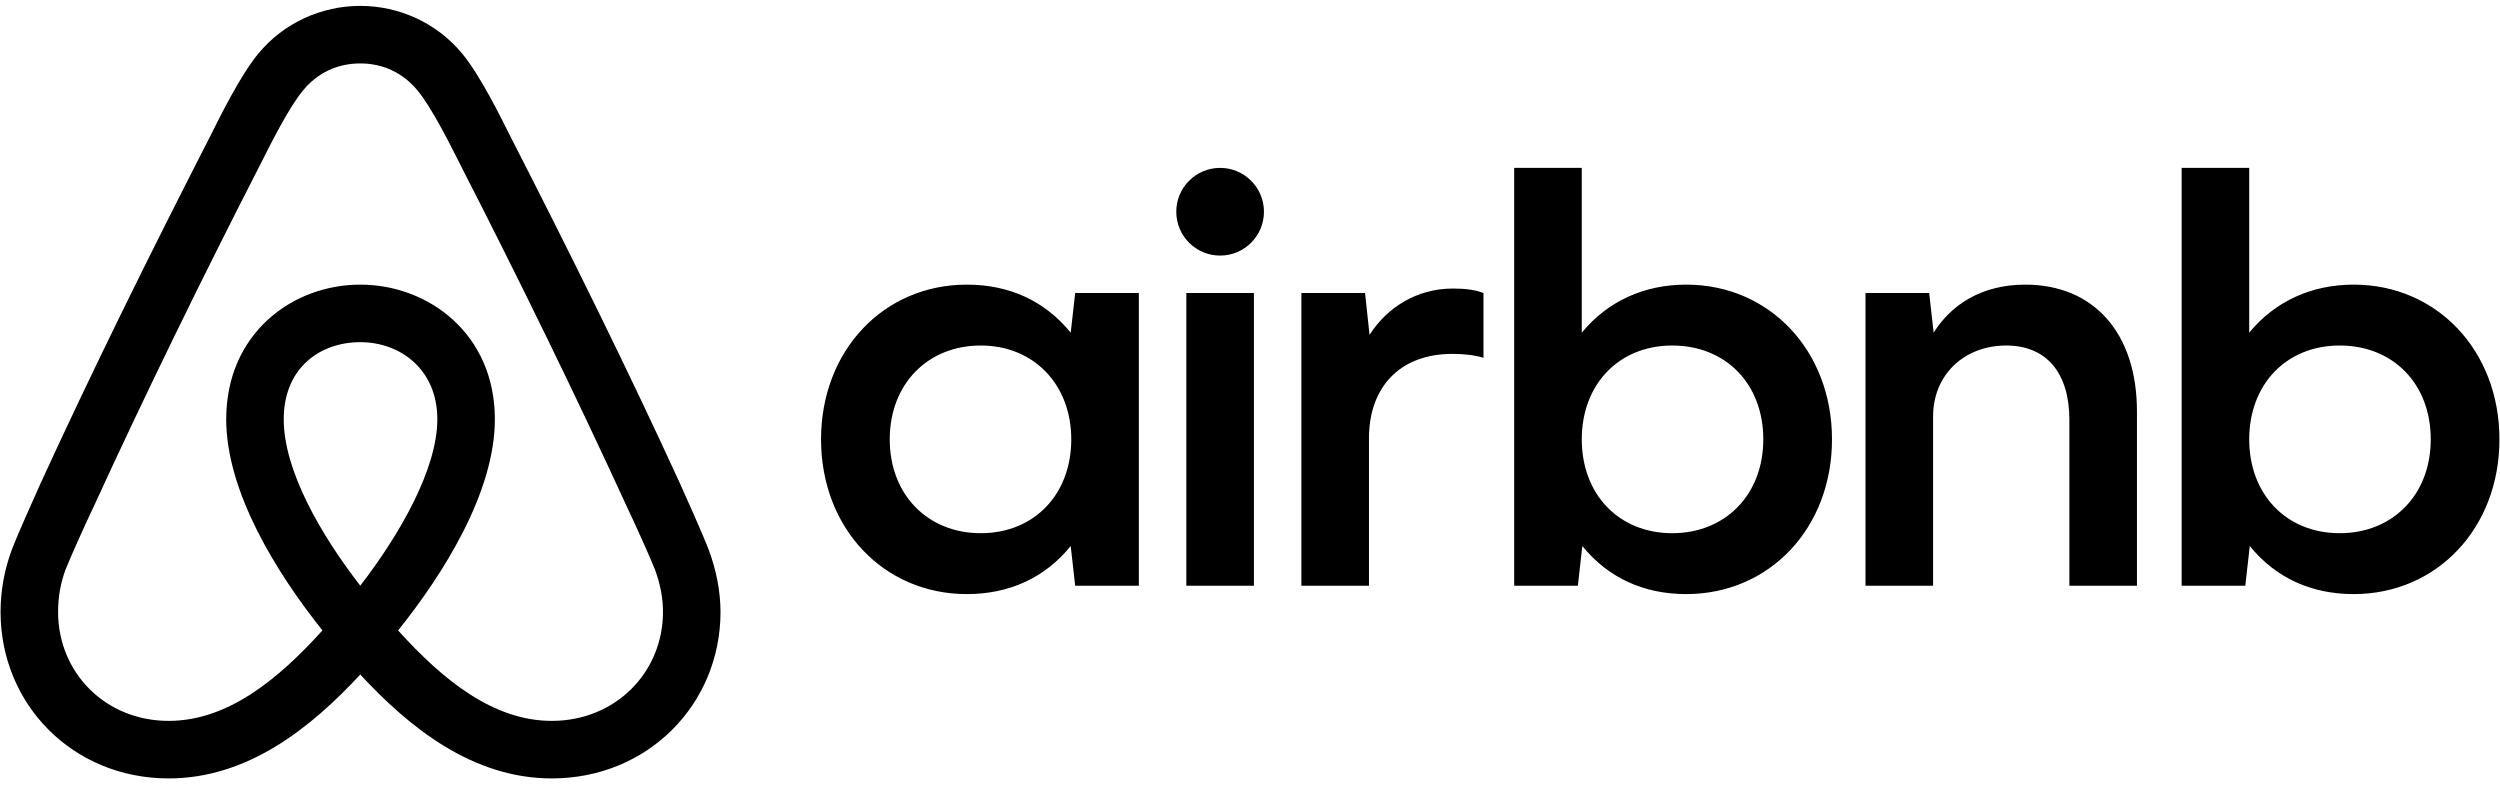
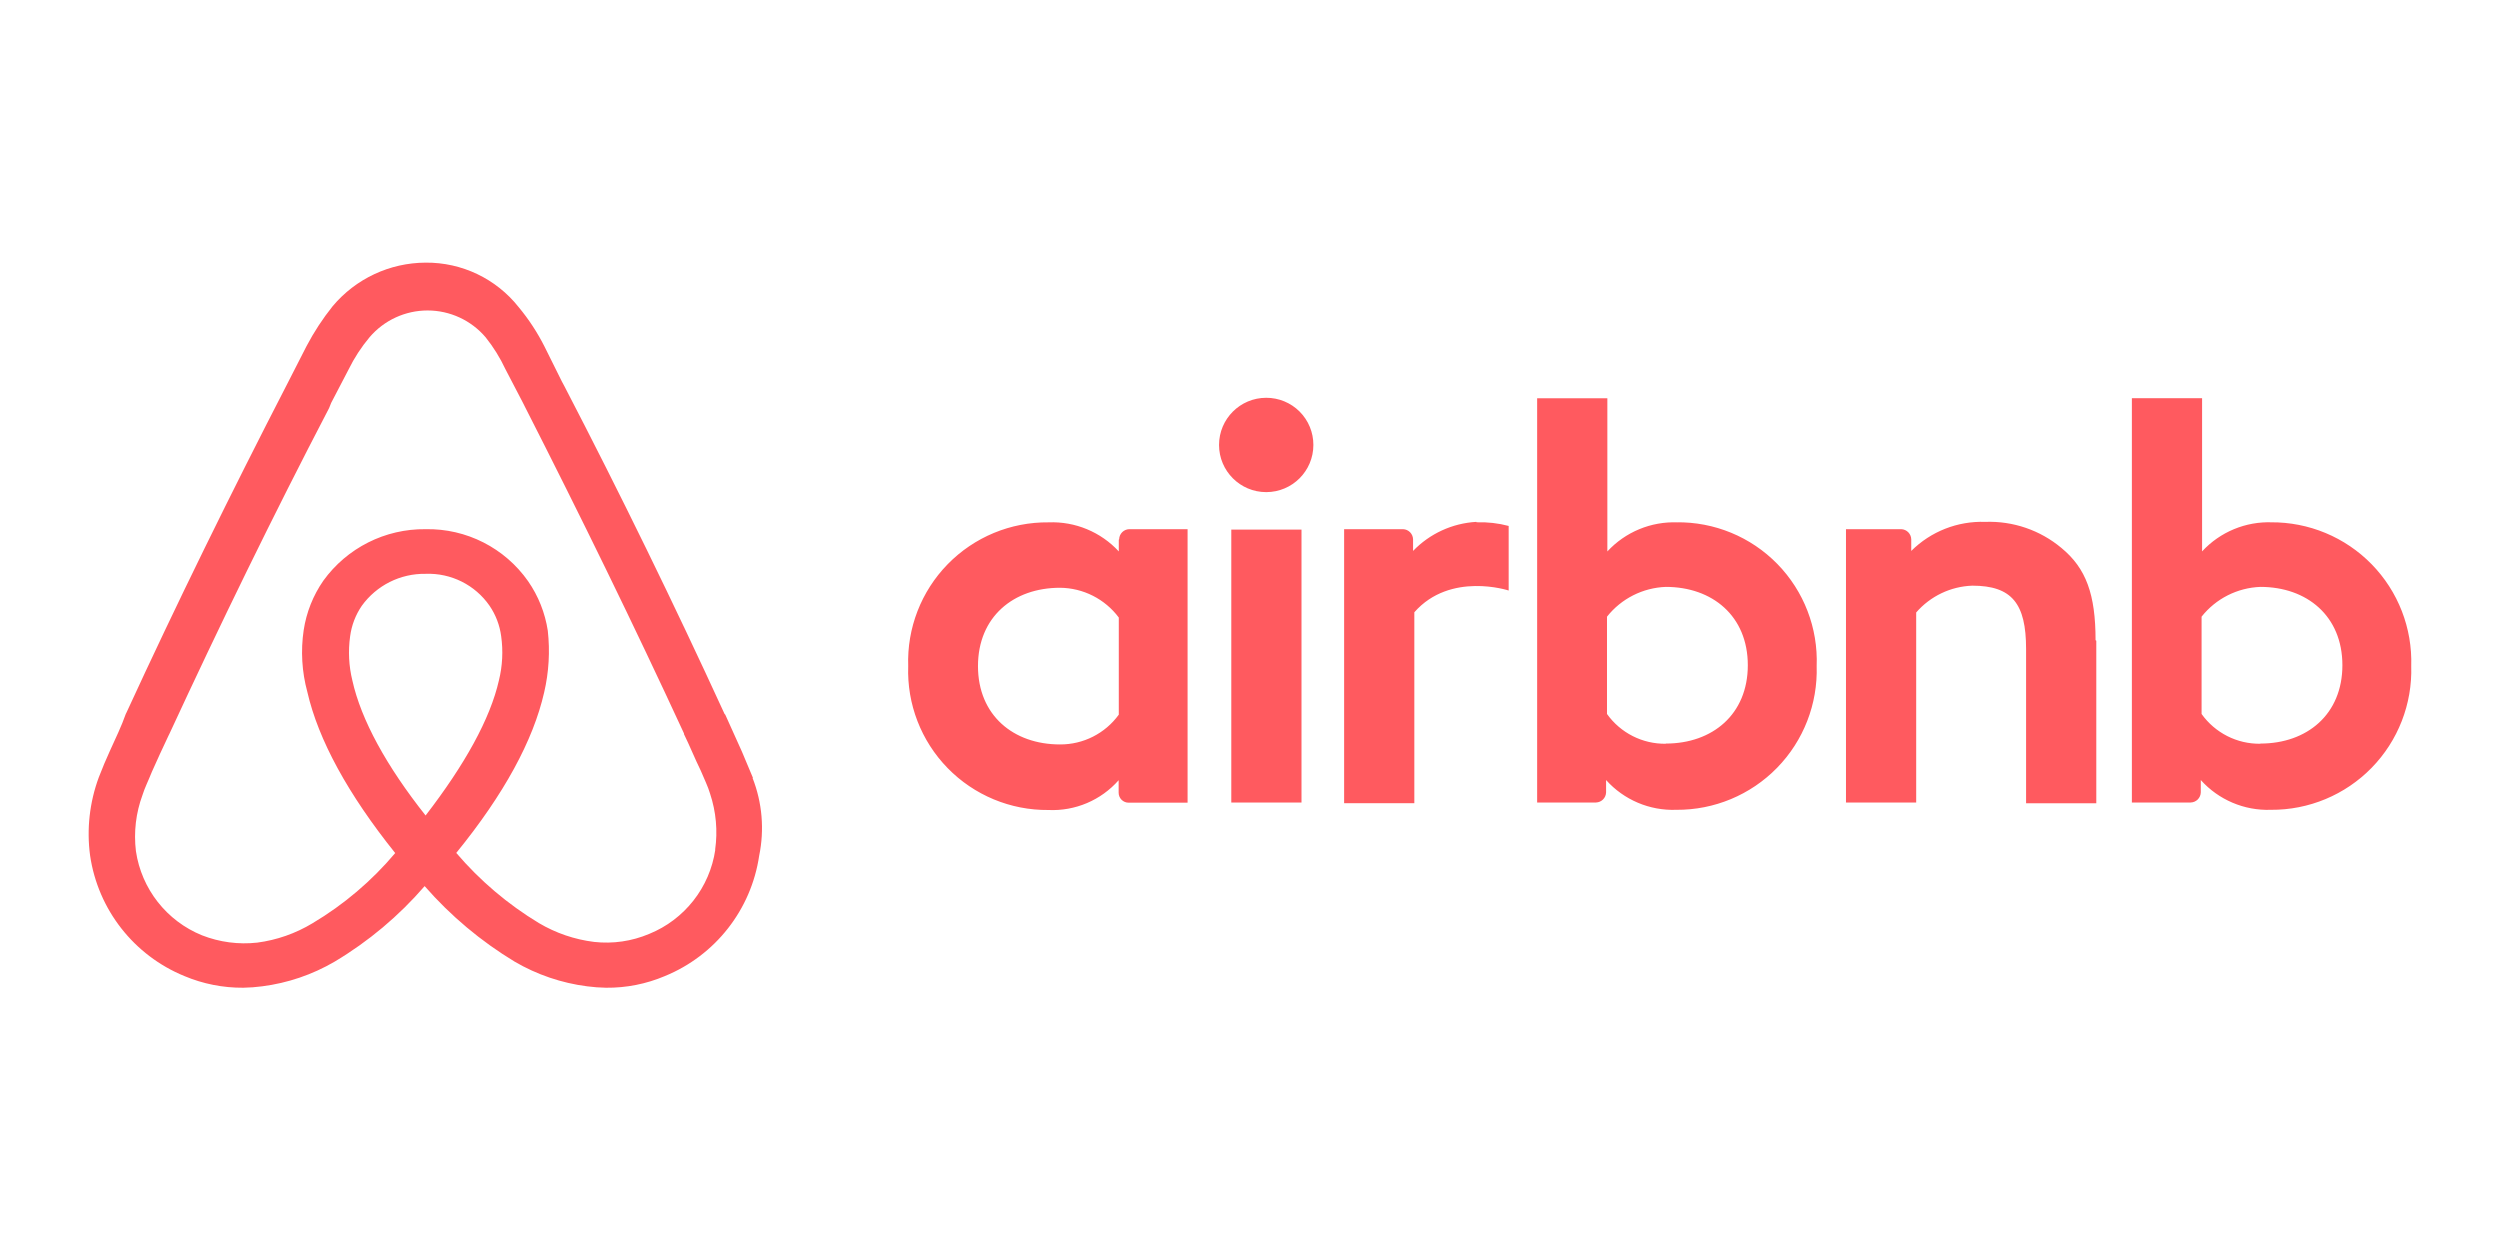
- <svg xmlns="http://www.w3.org/2000/svg" width="102" height="32" viewBox="0 0 3490 1080" style="display: block;">
-   <path d="M1494.71 456.953C1458.28 412.178 1408.46 389.892 1349.68 389.892C1233.51 389.892 1146.18 481.906 1146.18 605.892C1146.18 729.877 1233.51 821.892 1349.68 821.892C1408.46 821.892 1458.28 799.605 1494.71 754.83L1500.95 810.195H1589.84V401.588H1500.95L1494.71 456.953ZM1369.18 736.895C1295.33 736.895 1242.08 683.41 1242.08 605.892C1242.08 528.373 1295.33 474.888 1369.18 474.888C1443.02 474.888 1495.49 529.153 1495.49 605.892C1495.49 682.63 1443.8 736.895 1369.18 736.895ZM1656.11 810.195H1750.46V401.588H1656.11V810.195ZM948.912 666.715C875.618 506.859 795.308 344.664 713.438 184.809C698.623 155.177 670.554 98.253 645.603 67.841C609.736 24.173 556.715 0.78 502.915 0.78C449.115 0.78 396.094 24.173 360.227 67.841C335.277 98.253 307.207 155.177 292.392 184.809C210.522 344.664 130.212 506.859 56.919 666.715C47.562 687.769 24.95 737.675 16.374 760.289C6.237 787.581 0.779 817.213 0.779 846.845C0.779 975.509 101.362 1079.22 235.473 1079.22C346.193 1079.22 434.3 1008.26 502.915 934.18C571.53 1008.26 659.638 1079.22 770.357 1079.22C904.468 1079.22 1005.83 975.509 1005.83 846.845C1005.83 817.213 999.593 787.581 989.457 760.289C980.88 737.675 958.268 687.769 948.912 666.715ZM502.915 810.195C447.555 738.455 396.094 649.56 396.094 577.819C396.094 506.079 446.776 470.209 502.915 470.209C559.055 470.209 610.516 508.419 610.516 577.819C610.516 647.22 558.275 738.455 502.915 810.195ZM770.357 998.902C688.362 998.902 618.032 941.557 555.741 872.656C619.966 792.541 690.826 679.121 690.826 577.819C690.826 458.513 598.04 389.892 502.915 389.892C407.79 389.892 315.784 458.513 315.784 577.819C315.784 679.098 386.145 792.478 450.144 872.593C387.845 941.526 317.491 998.902 235.473 998.902C146.586 998.902 81.09 931.061 81.09 846.845C81.09 826.57 84.209 807.856 91.226 788.361C98.244 770.426 120.855 720.52 130.212 701.025C203.505 541.17 282.256 380.534 364.126 220.679C378.941 191.047 403.891 141.921 422.605 119.307C442.877 94.354 470.947 81.097 502.915 81.097C534.883 81.097 562.953 94.354 583.226 119.307C601.939 141.921 626.89 191.047 641.704 220.679C723.574 380.534 802.325 541.17 875.618 701.025C884.975 720.52 907.587 770.426 914.604 788.361C921.622 807.856 925.52 826.57 925.52 846.845C925.52 931.061 859.244 998.902 770.357 998.902ZM3285.71 389.892C3226.91 389.892 3175.97 413.098 3139.91 456.953V226.917H3045.56V810.195H3134.45L3140.69 754.83C3177.12 799.605 3226.94 821.892 3285.71 821.892C3401.89 821.892 3489.22 729.877 3489.22 605.892C3489.22 481.906 3401.89 389.892 3285.71 389.892ZM3266.22 736.895C3191.6 736.895 3139.91 682.63 3139.91 605.892C3139.91 529.153 3191.6 474.888 3266.22 474.888C3340.85 474.888 3393.32 528.373 3393.32 605.892C3393.32 683.41 3340.07 736.895 3266.22 736.895ZM2827.24 389.892C2766.15 389.892 2723.56 418.182 2699.37 456.953L2693.13 401.588H2604.24V810.195H2698.59V573.921C2698.59 516.217 2741.47 474.888 2800.73 474.888C2856.87 474.888 2888.84 513.097 2888.84 578.599V810.195H2983.19V566.903C2983.19 457.733 2923.15 389.892 2827.24 389.892ZM1911.86 460.072L1905.62 401.588H1816.73V810.195H1911.08V604.332C1911.08 532.592 1954.74 486.585 2027.26 486.585C2042.85 486.585 2058.44 488.144 2070.92 492.043V401.588C2059.22 396.91 2044.41 395.35 2028.04 395.35C1978.58 395.35 1936.66 421.177 1911.86 460.072ZM2353.96 389.892C2295.15 389.892 2244.21 413.098 2208.15 456.953V226.917H2113.8V810.195H2202.69L2208.93 754.83C2245.36 799.605 2295.18 821.892 2353.96 821.892C2470.13 821.892 2557.46 729.877 2557.46 605.892C2557.46 481.906 2470.13 389.892 2353.96 389.892ZM2334.46 736.895C2259.84 736.895 2208.15 682.63 2208.15 605.892C2208.15 529.153 2259.84 474.888 2334.46 474.888C2409.09 474.888 2461.56 528.373 2461.56 605.892C2461.56 683.41 2408.31 736.895 2334.46 736.895ZM1703.28 226.917C1669.48 226.917 1642.08 254.326 1642.08 288.13C1642.08 321.934 1669.48 349.343 1703.28 349.343C1737.09 349.343 1764.49 321.934 1764.49 288.13C1764.49 254.326 1737.09 226.917 1703.28 226.917Z" fill="currentcolor" />
+ <svg xmlns="http://www.w3.org/2000/svg" width="120" height="60">
+   <path d="M63.042 21.358a2.264 2.264 0 1 1-2.264-2.264 2.257 2.257 0 0 1 2.264 2.264zm-9.34 4.55v.56a4.353 4.353 0 0 0-3.369-1.395 6.671 6.671 0 0 0-6.739 6.9 6.671 6.671 0 0 0 6.732 6.907 4.232 4.232 0 0 0 3.369-1.429v.593a.478.478 0 0 0 .485.485h2.824V25.4h-2.8a.499.499 0 0 0-.485.485zm0 8.396a3.464 3.464 0 0 1-2.824 1.429c-2.23 0-3.935-1.395-3.935-3.76s1.705-3.76 3.935-3.76a3.558 3.558 0 0 1 2.824 1.429v4.67zm5.4-8.882h3.37v13.1h-3.37V25.4zm49.967-.35a4.353 4.353 0 0 0-3.369 1.395v-7.352h-3.37V38.52h2.823a.499.499 0 0 0 .485-.485v-.593A4.313 4.313 0 0 0 109 38.871a6.691 6.691 0 0 0 6.739-6.9 6.685 6.685 0 0 0-6.739-6.9zM108.5 35.7a3.41 3.41 0 0 1-2.824-1.429V29.6a3.78 3.78 0 0 1 2.824-1.429c2.23 0 3.935 1.395 3.935 3.76s-1.705 3.76-3.935 3.76zm-7.878-4.946v7.803h-3.37v-7.413c0-2.163-.674-3.032-2.58-3.032a3.74 3.74 0 0 0-2.695 1.287v9.124h-3.37V25.4h2.648a.499.499 0 0 1 .485.485v.56a4.798 4.798 0 0 1 3.551-1.395 5.391 5.391 0 0 1 3.659 1.253c1.186.977 1.637 2.23 1.637 4.427zm-20.1-5.68a4.353 4.353 0 0 0-3.369 1.395v-7.352h-3.37V38.52h2.824a.499.499 0 0 0 .485-.485v-.593a4.313 4.313 0 0 0 3.369 1.429 6.691 6.691 0 0 0 6.739-6.9 6.644 6.644 0 0 0-6.739-6.9zM79.96 35.7a3.41 3.41 0 0 1-2.824-1.429V29.6a3.78 3.78 0 0 1 2.824-1.429c2.23 0 3.935 1.395 3.935 3.76s-1.705 3.76-3.935 3.76zm-9.08-10.63a5.344 5.344 0 0 1 1.536.175v3.1s-2.8-.923-4.528 1.044v9.165h-3.37V25.4h2.824a.499.499 0 0 1 .485.485v.56a4.576 4.576 0 0 1 3.032-1.395zM36.14 37.335l-.526-1.253-.802-1.78-.034-.034a359.93 359.93 0 0 0-7.696-15.748l-.108-.2-.83-1.67a10.02 10.02 0 0 0-1.253-1.914 5.627 5.627 0 0 0-4.461-2.129 5.849 5.849 0 0 0-4.461 2.089 12.015 12.015 0 0 0-1.253 1.914l-.943 1.846c-2.695 5.23-5.297 10.52-7.702 15.748l-.034.067c-.2.573-.485 1.16-.768 1.786q-.263.573-.526 1.253a7.83 7.83 0 0 0-.418 3.76 7.413 7.413 0 0 0 4.528 5.782 7.156 7.156 0 0 0 2.824.559 7.911 7.911 0 0 0 .903-.067 9.205 9.205 0 0 0 3.484-1.186 17.642 17.642 0 0 0 4.319-3.625 18.302 18.302 0 0 0 4.319 3.625 9.198 9.198 0 0 0 3.484 1.186 7.925 7.925 0 0 0 .903.067 7.042 7.042 0 0 0 2.824-.559 7.413 7.413 0 0 0 4.528-5.782 6.584 6.584 0 0 0-.317-3.726zm-15.708 1.813c-1.88-2.372-3.1-4.596-3.518-6.483a5.62 5.62 0 0 1-.108-2.123 3.369 3.369 0 0 1 .559-1.462 3.7 3.7 0 0 1 3.066-1.536 3.565 3.565 0 0 1 3.066 1.53 3.369 3.369 0 0 1 .559 1.462 5.6 5.6 0 0 1-.108 2.123c-.418 1.846-1.637 4.043-3.518 6.483zm13.902 1.637a5.175 5.175 0 0 1-3.174 4.043 5.276 5.276 0 0 1-2.642.384 6.853 6.853 0 0 1-2.648-.903 16.274 16.274 0 0 1-3.969-3.369c2.298-2.824 3.693-5.4 4.218-7.702a8.76 8.76 0 0 0 .175-2.965 5.654 5.654 0 0 0-.943-2.372 5.869 5.869 0 0 0-4.919-2.5 5.964 5.964 0 0 0-4.912 2.473 5.654 5.654 0 0 0-.943 2.372 7.237 7.237 0 0 0 .175 2.965c.526 2.298 1.954 4.912 4.218 7.736a15.654 15.654 0 0 1-3.969 3.369 6.853 6.853 0 0 1-2.655.93 5.573 5.573 0 0 1-2.648-.35 5.175 5.175 0 0 1-3.174-4.043 5.768 5.768 0 0 1 .317-2.695c.108-.35.276-.674.45-1.112.243-.56.526-1.152.802-1.745l.034-.067c2.406-5.2 4.98-10.485 7.67-15.647l.1-.25.836-1.604a7.642 7.642 0 0 1 1.004-1.543 3.659 3.659 0 0 1 5.573 0 7.655 7.655 0 0 1 .95 1.53l.836 1.604.1.2c2.648 5.196 5.236 10.485 7.635 15.68v.034c.276.56.526 1.186.802 1.745.175.418.35.768.45 1.112a5.883 5.883 0 0 1 .243 2.695z" fill="#ff5a5f" fill-rule="evenodd" />
</svg>
